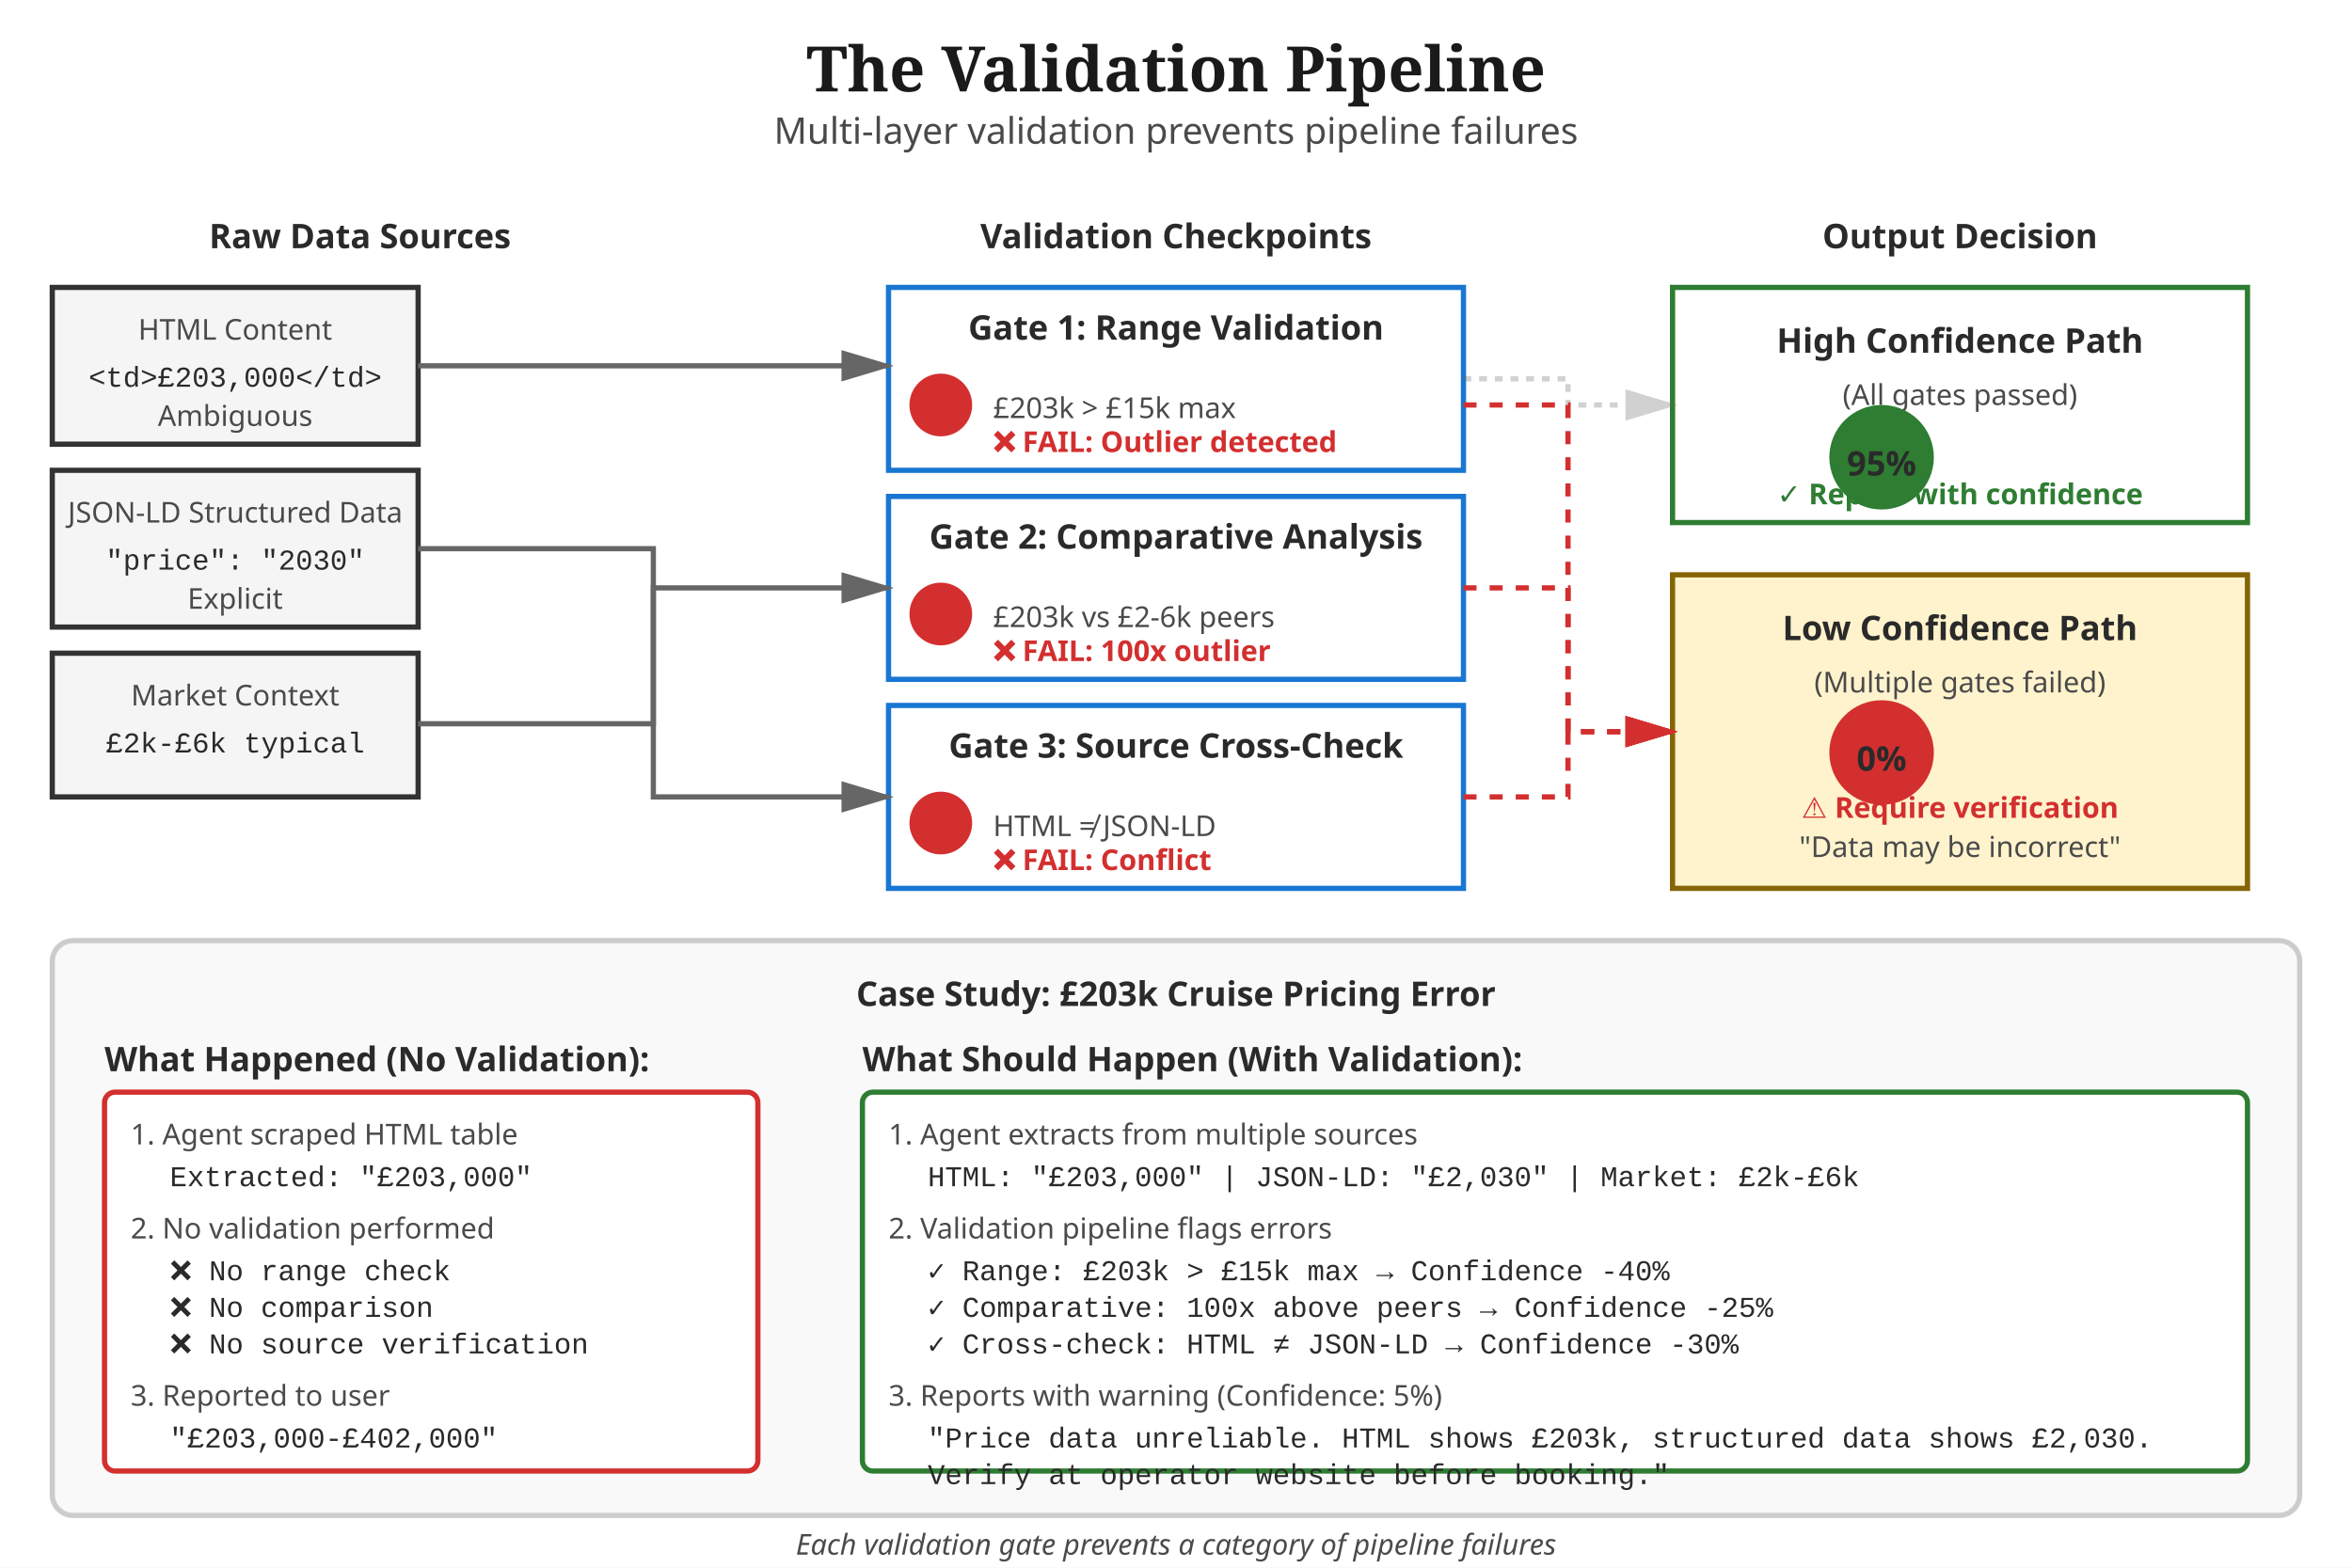
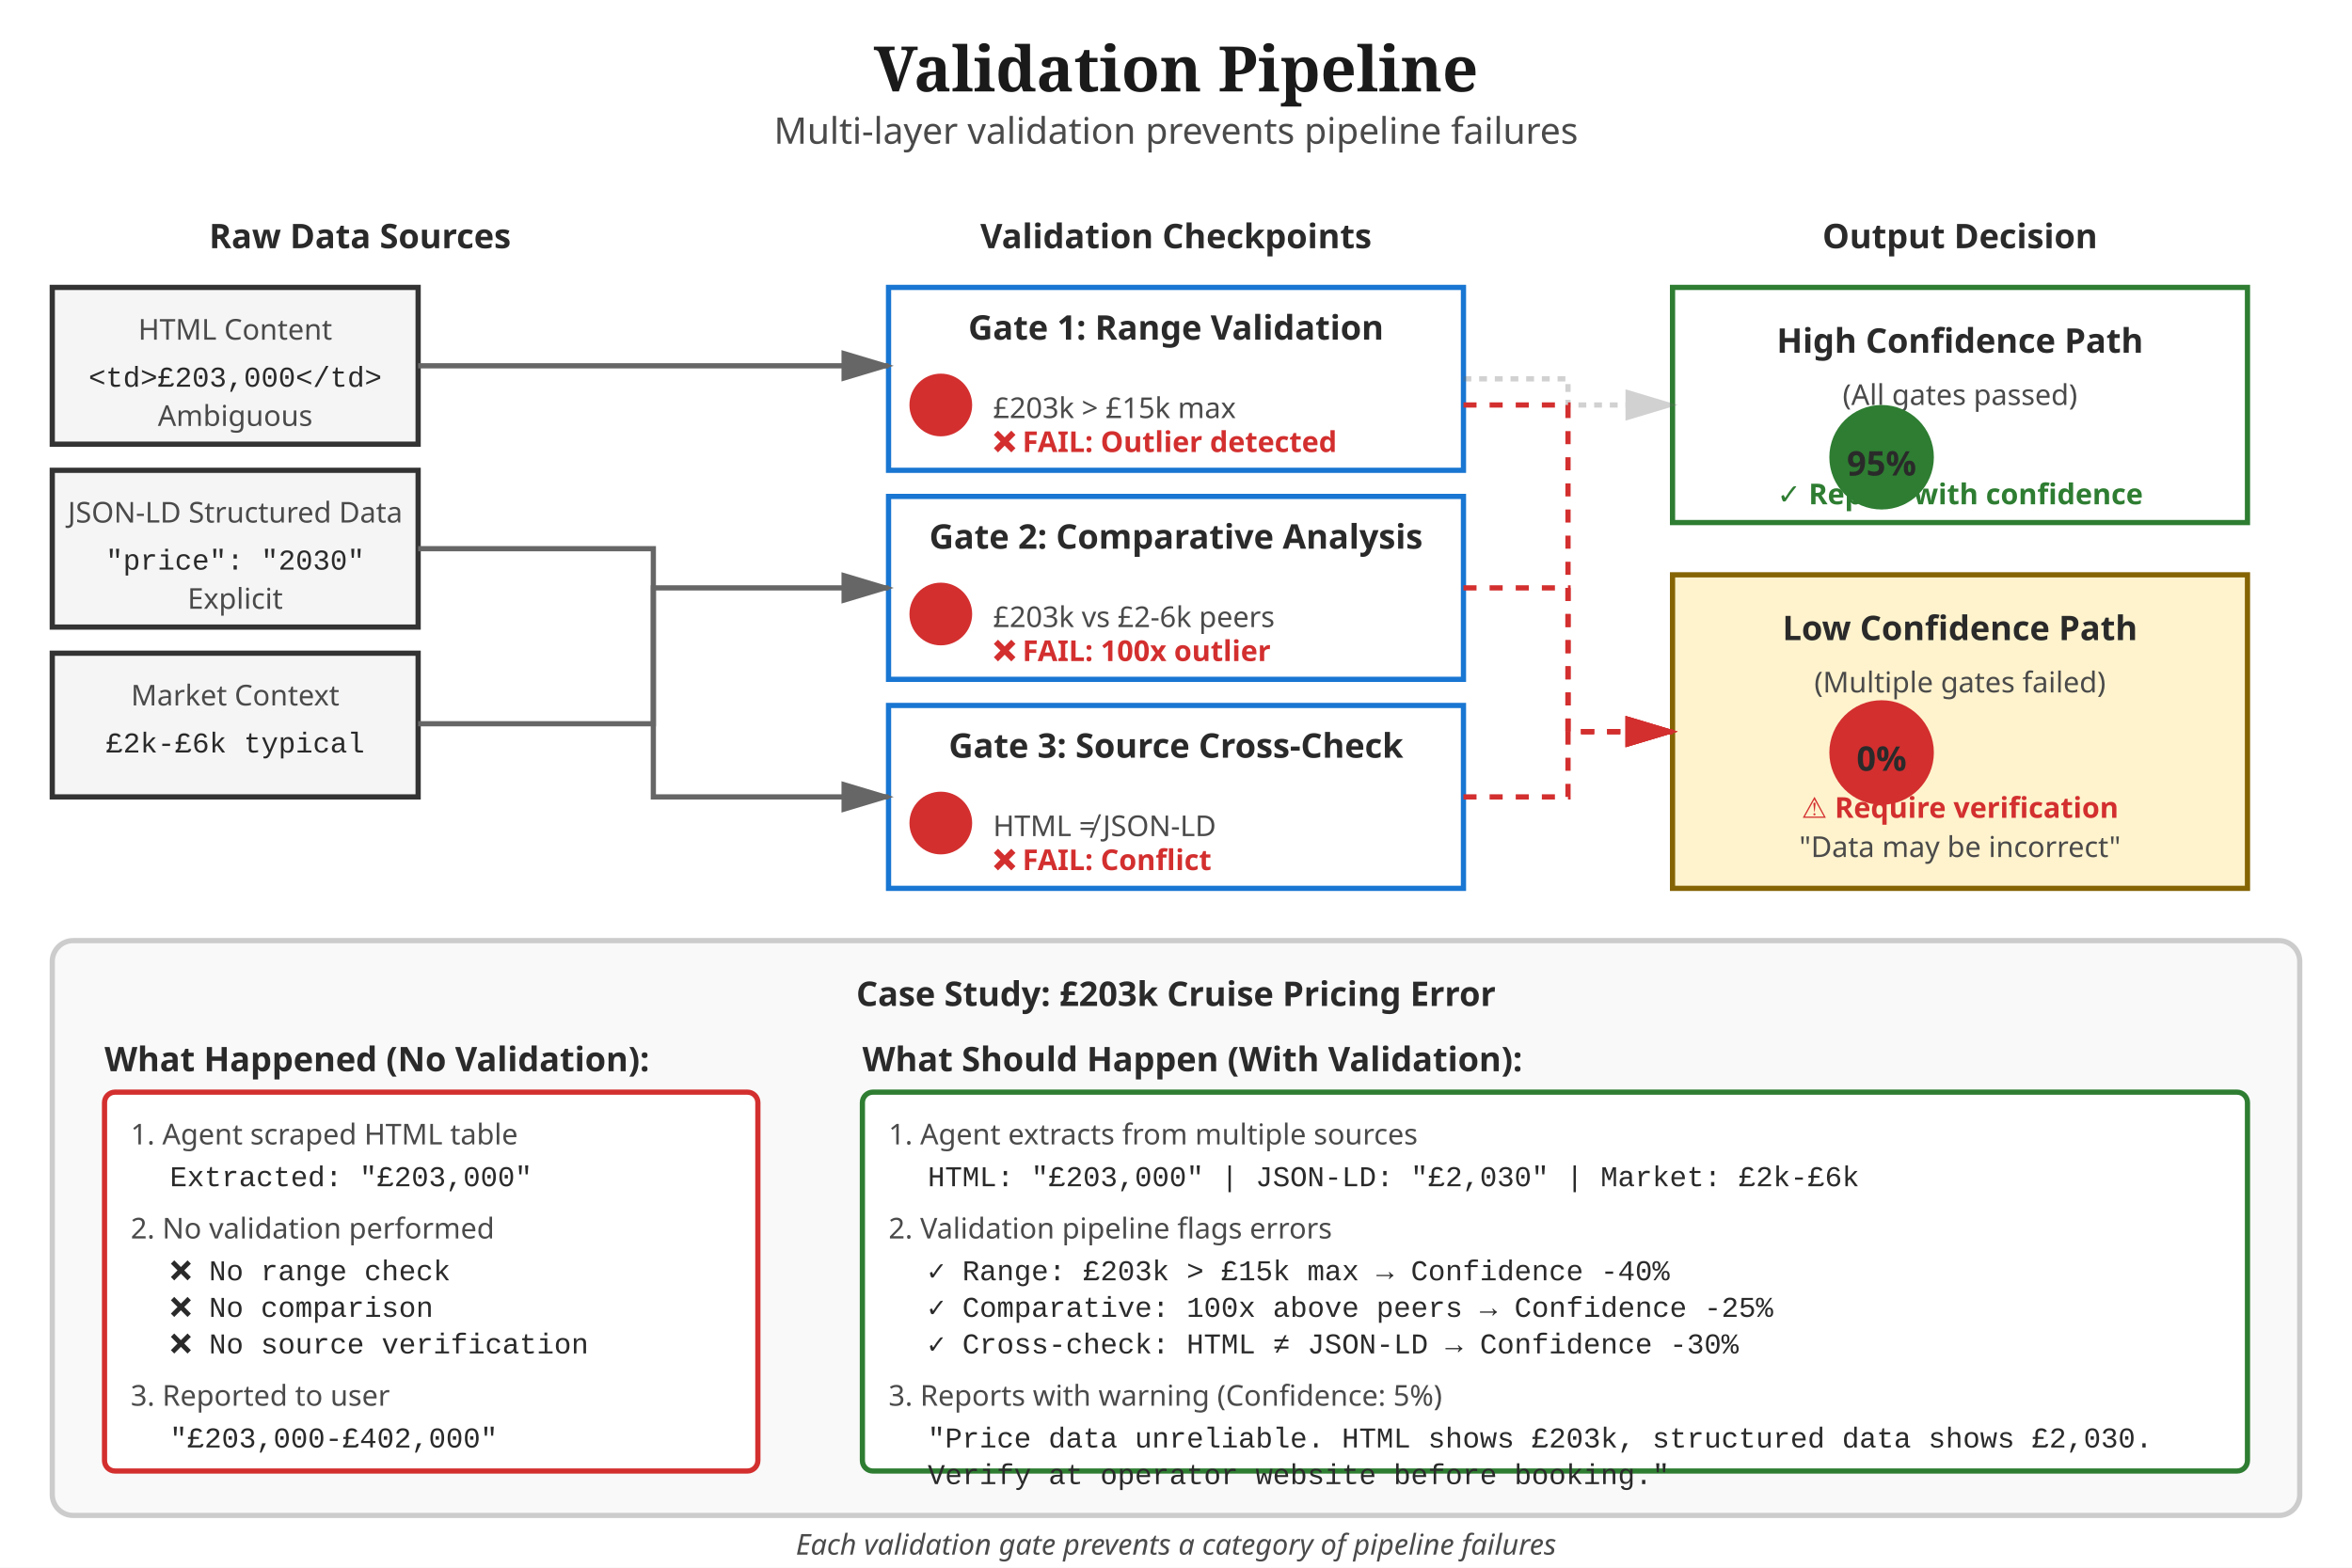
<svg xmlns="http://www.w3.org/2000/svg" viewBox="0 0 900 600">
  <defs>
    <style>
      .title { font-family: Georgia, serif; font-size: 24px; font-weight: bold; fill: #1a1a1a; }
      .subtitle { font-family: system-ui, sans-serif; font-size: 14px; fill: #4a4a4a; }
      .label { font-family: system-ui, sans-serif; font-size: 13px; fill: #2a2a2a; }
      .label-small { font-family: system-ui, sans-serif; font-size: 11px; fill: #4a4a4a; }
      .code { font-family: 'Courier New', monospace; font-size: 11px; fill: #2a2a2a; }
      .warning { fill: #d32f2f; font-weight: bold; }
      .success { fill: #2e7d32; font-weight: bold; }
      .process-box { fill: #f5f5f5; stroke: #333; stroke-width: 2; }
      .validation-gate { fill: #fff; stroke: #1976d2; stroke-width: 2; }
      .data-flow { fill: none; stroke: #666; stroke-width: 2; marker-end: url(#arrowhead); }
      .error-flow { fill: none; stroke: #d32f2f; stroke-width: 2; stroke-dasharray: 5,5; marker-end: url(#arrowhead-red); }
      .success-flow { fill: none; stroke: #2e7d32; stroke-width: 2; marker-end: url(#arrowhead-green); }
      .confidence-badge { fill: #fff; stroke: #2e7d32; stroke-width: 2; }
      .alert-box { fill: #fff3cd; stroke: #856404; stroke-width: 2; }
    </style>
    <marker id="arrowhead" markerWidth="10" markerHeight="10" refX="9" refY="3" orient="auto">
      <polygon points="0 0, 10 3, 0 6" fill="#666" />
    </marker>
    <marker id="arrowhead-red" markerWidth="10" markerHeight="10" refX="9" refY="3" orient="auto">
      <polygon points="0 0, 10 3, 0 6" fill="#d32f2f" />
    </marker>
    <marker id="arrowhead-green" markerWidth="10" markerHeight="10" refX="9" refY="3" orient="auto">
      <polygon points="0 0, 10 3, 0 6" fill="#2e7d32" />
    </marker>
  </defs>
  <rect width="900" height="600" fill="#ffffff" />
-   <text x="450" y="35" text-anchor="middle" class="title">The Validation Pipeline</text>
+   <text x="450" y="35" text-anchor="middle" class="title">Validation Pipeline</text>
  <text x="450" y="55" text-anchor="middle" class="subtitle">Multi-layer validation prevents pipeline failures</text>
  <g id="raw-data">
    <text x="80" y="95" class="label" font-weight="bold">Raw Data Sources</text>
    <rect x="20" y="110" width="140" height="60" class="process-box" />
    <text x="90" y="130" text-anchor="middle" class="label-small">HTML Content</text>
    <text x="90" y="148" text-anchor="middle" class="code">&lt;td&gt;£203,000&lt;/td&gt;</text>
    <text x="90" y="163" text-anchor="middle" class="label-small" fill="#d32f2f">Ambiguous</text>
    <rect x="20" y="180" width="140" height="60" class="process-box" />
    <text x="90" y="200" text-anchor="middle" class="label-small">JSON-LD Structured Data</text>
    <text x="90" y="218" text-anchor="middle" class="code">"price": "2030"</text>
    <text x="90" y="233" text-anchor="middle" class="label-small" fill="#2e7d32">Explicit</text>
    <rect x="20" y="250" width="140" height="55" class="process-box" />
    <text x="90" y="270" text-anchor="middle" class="label-small">Market Context</text>
    <text x="90" y="288" text-anchor="middle" class="code">£2k-£6k typical</text>
  </g>
  <g id="validation-gates">
    <text x="450" y="95" text-anchor="middle" class="label" font-weight="bold">Validation Checkpoints</text>
    <rect x="340" y="110" width="220" height="70" class="validation-gate" />
    <text x="450" y="130" text-anchor="middle" class="label" font-weight="bold">Gate 1: Range Validation</text>
    <circle cx="360" cy="155" r="12" fill="#d32f2f" />
    <text x="380" y="160" class="label-small">£203k &gt; £15k max</text>
    <text x="380" y="173" class="label-small warning">❌ FAIL: Outlier detected</text>
    <rect x="340" y="190" width="220" height="70" class="validation-gate" />
    <text x="450" y="210" text-anchor="middle" class="label" font-weight="bold">Gate 2: Comparative Analysis</text>
    <circle cx="360" cy="235" r="12" fill="#d32f2f" />
    <text x="380" y="240" class="label-small">£203k vs £2-6k peers</text>
    <text x="380" y="253" class="label-small warning">❌ FAIL: 100x outlier</text>
    <rect x="340" y="270" width="220" height="70" class="validation-gate" />
    <text x="450" y="290" text-anchor="middle" class="label" font-weight="bold">Gate 3: Source Cross-Check</text>
    <circle cx="360" cy="315" r="12" fill="#d32f2f" />
    <text x="380" y="320" class="label-small">HTML ≠ JSON-LD</text>
    <text x="380" y="333" class="label-small warning">❌ FAIL: Conflict</text>
  </g>
  <g id="output-paths">
    <text x="750" y="95" text-anchor="middle" class="label" font-weight="bold">Output Decision</text>
    <rect x="640" y="110" width="220" height="90" class="confidence-badge" stroke="#2e7d32" />
    <text x="750" y="135" text-anchor="middle" class="label" font-weight="bold">High Confidence Path</text>
    <text x="750" y="155" text-anchor="middle" class="label-small">(All gates passed)</text>
    <circle cx="720" cy="175" r="20" fill="#2e7d32" />
    <text x="720" y="182" text-anchor="middle" class="label" fill="#fff" font-weight="bold">95%</text>
    <text x="750" y="193" text-anchor="middle" class="label-small success">✓ Report with confidence</text>
    <rect x="640" y="220" width="220" height="120" class="alert-box" />
    <text x="750" y="245" text-anchor="middle" class="label" font-weight="bold">Low Confidence Path</text>
    <text x="750" y="265" text-anchor="middle" class="label-small">(Multiple gates failed)</text>
    <circle cx="720" cy="288" r="20" fill="#d32f2f" />
    <text x="720" y="295" text-anchor="middle" class="label" fill="#fff" font-weight="bold">0%</text>
    <text x="750" y="313" text-anchor="middle" class="label-small warning">⚠ Require verification</text>
    <text x="750" y="328" text-anchor="middle" class="label-small">"Data may be incorrect"</text>
  </g>
  <path d="M 160 140 L 340 140" class="data-flow" />
  <path d="M 160 210 L 250 210 L 250 305 L 340 305" class="data-flow" />
  <path d="M 160 277 L 250 277 L 250 225 L 340 225" class="data-flow" />
  <path d="M 560 145 L 600 145 L 600 155 L 640 155" class="data-flow" stroke-dasharray="3,3" opacity="0.3" />
  <path d="M 560 155 L 600 155 L 600 280 L 640 280" class="error-flow" />
  <path d="M 560 225 L 600 225 L 600 280 L 640 280" class="error-flow" />
  <path d="M 560 305 L 600 305 L 600 280 L 640 280" class="error-flow" />
  <g id="case-study">
    <rect x="20" y="360" width="860" height="220" fill="#f9f9f9" stroke="#ccc" stroke-width="2" rx="8" />
    <text x="450" y="385" text-anchor="middle" class="label" font-weight="bold" font-size="15">Case Study: £203k Cruise Pricing Error</text>
    <g id="what-happened">
      <text x="40" y="410" class="label" font-weight="bold">What Happened (No Validation):</text>
      <rect x="40" y="418" width="250" height="145" fill="#fff" stroke="#d32f2f" stroke-width="2" rx="4" />
      <text x="50" y="438" class="label-small">1. Agent scraped HTML table</text>
      <text x="65" y="454" class="code">Extracted: "£203,000"</text>
      <text x="50" y="474" class="label-small">2. No validation performed</text>
      <text x="65" y="490" class="code">❌ No range check</text>
      <text x="65" y="504" class="code">❌ No comparison</text>
      <text x="65" y="518" class="code">❌ No source verification</text>
      <text x="50" y="538" class="label-small">3. Reported to user</text>
      <text x="65" y="554" class="code">"£203,000-£402,000"</text>
    </g>
    <g id="what-should-happen">
      <text x="330" y="410" class="label" font-weight="bold">What Should Happen (With Validation):</text>
      <rect x="330" y="418" width="530" height="145" fill="#fff" stroke="#2e7d32" stroke-width="2" rx="4" />
      <text x="340" y="438" class="label-small">1. Agent extracts from multiple sources</text>
      <text x="355" y="454" class="code">HTML: "£203,000" | JSON-LD: "£2,030" | Market: £2k-£6k</text>
      <text x="340" y="474" class="label-small">2. Validation pipeline flags errors</text>
      <text x="355" y="490" class="code">✓ Range: £203k &gt; £15k max → Confidence -40%</text>
      <text x="355" y="504" class="code">✓ Comparative: 100x above peers → Confidence -25%</text>
      <text x="355" y="518" class="code">✓ Cross-check: HTML ≠ JSON-LD → Confidence -30%</text>
      <text x="340" y="538" class="label-small">3. Reports with warning (Confidence: 5%)</text>
      <text x="355" y="554" class="code">"Price data unreliable. HTML shows £203k, structured data shows £2,030.</text>
      <text x="355" y="568" class="code">Verify at operator website before booking."</text>
    </g>
  </g>
  <g id="key-insight">
    <rect x="320" y="595" width="260" height="0" fill="none" />
    <text x="450" y="595" text-anchor="middle" class="label-small" font-style="italic">
      Each validation gate prevents a category of pipeline failures
    </text>
  </g>
</svg>
